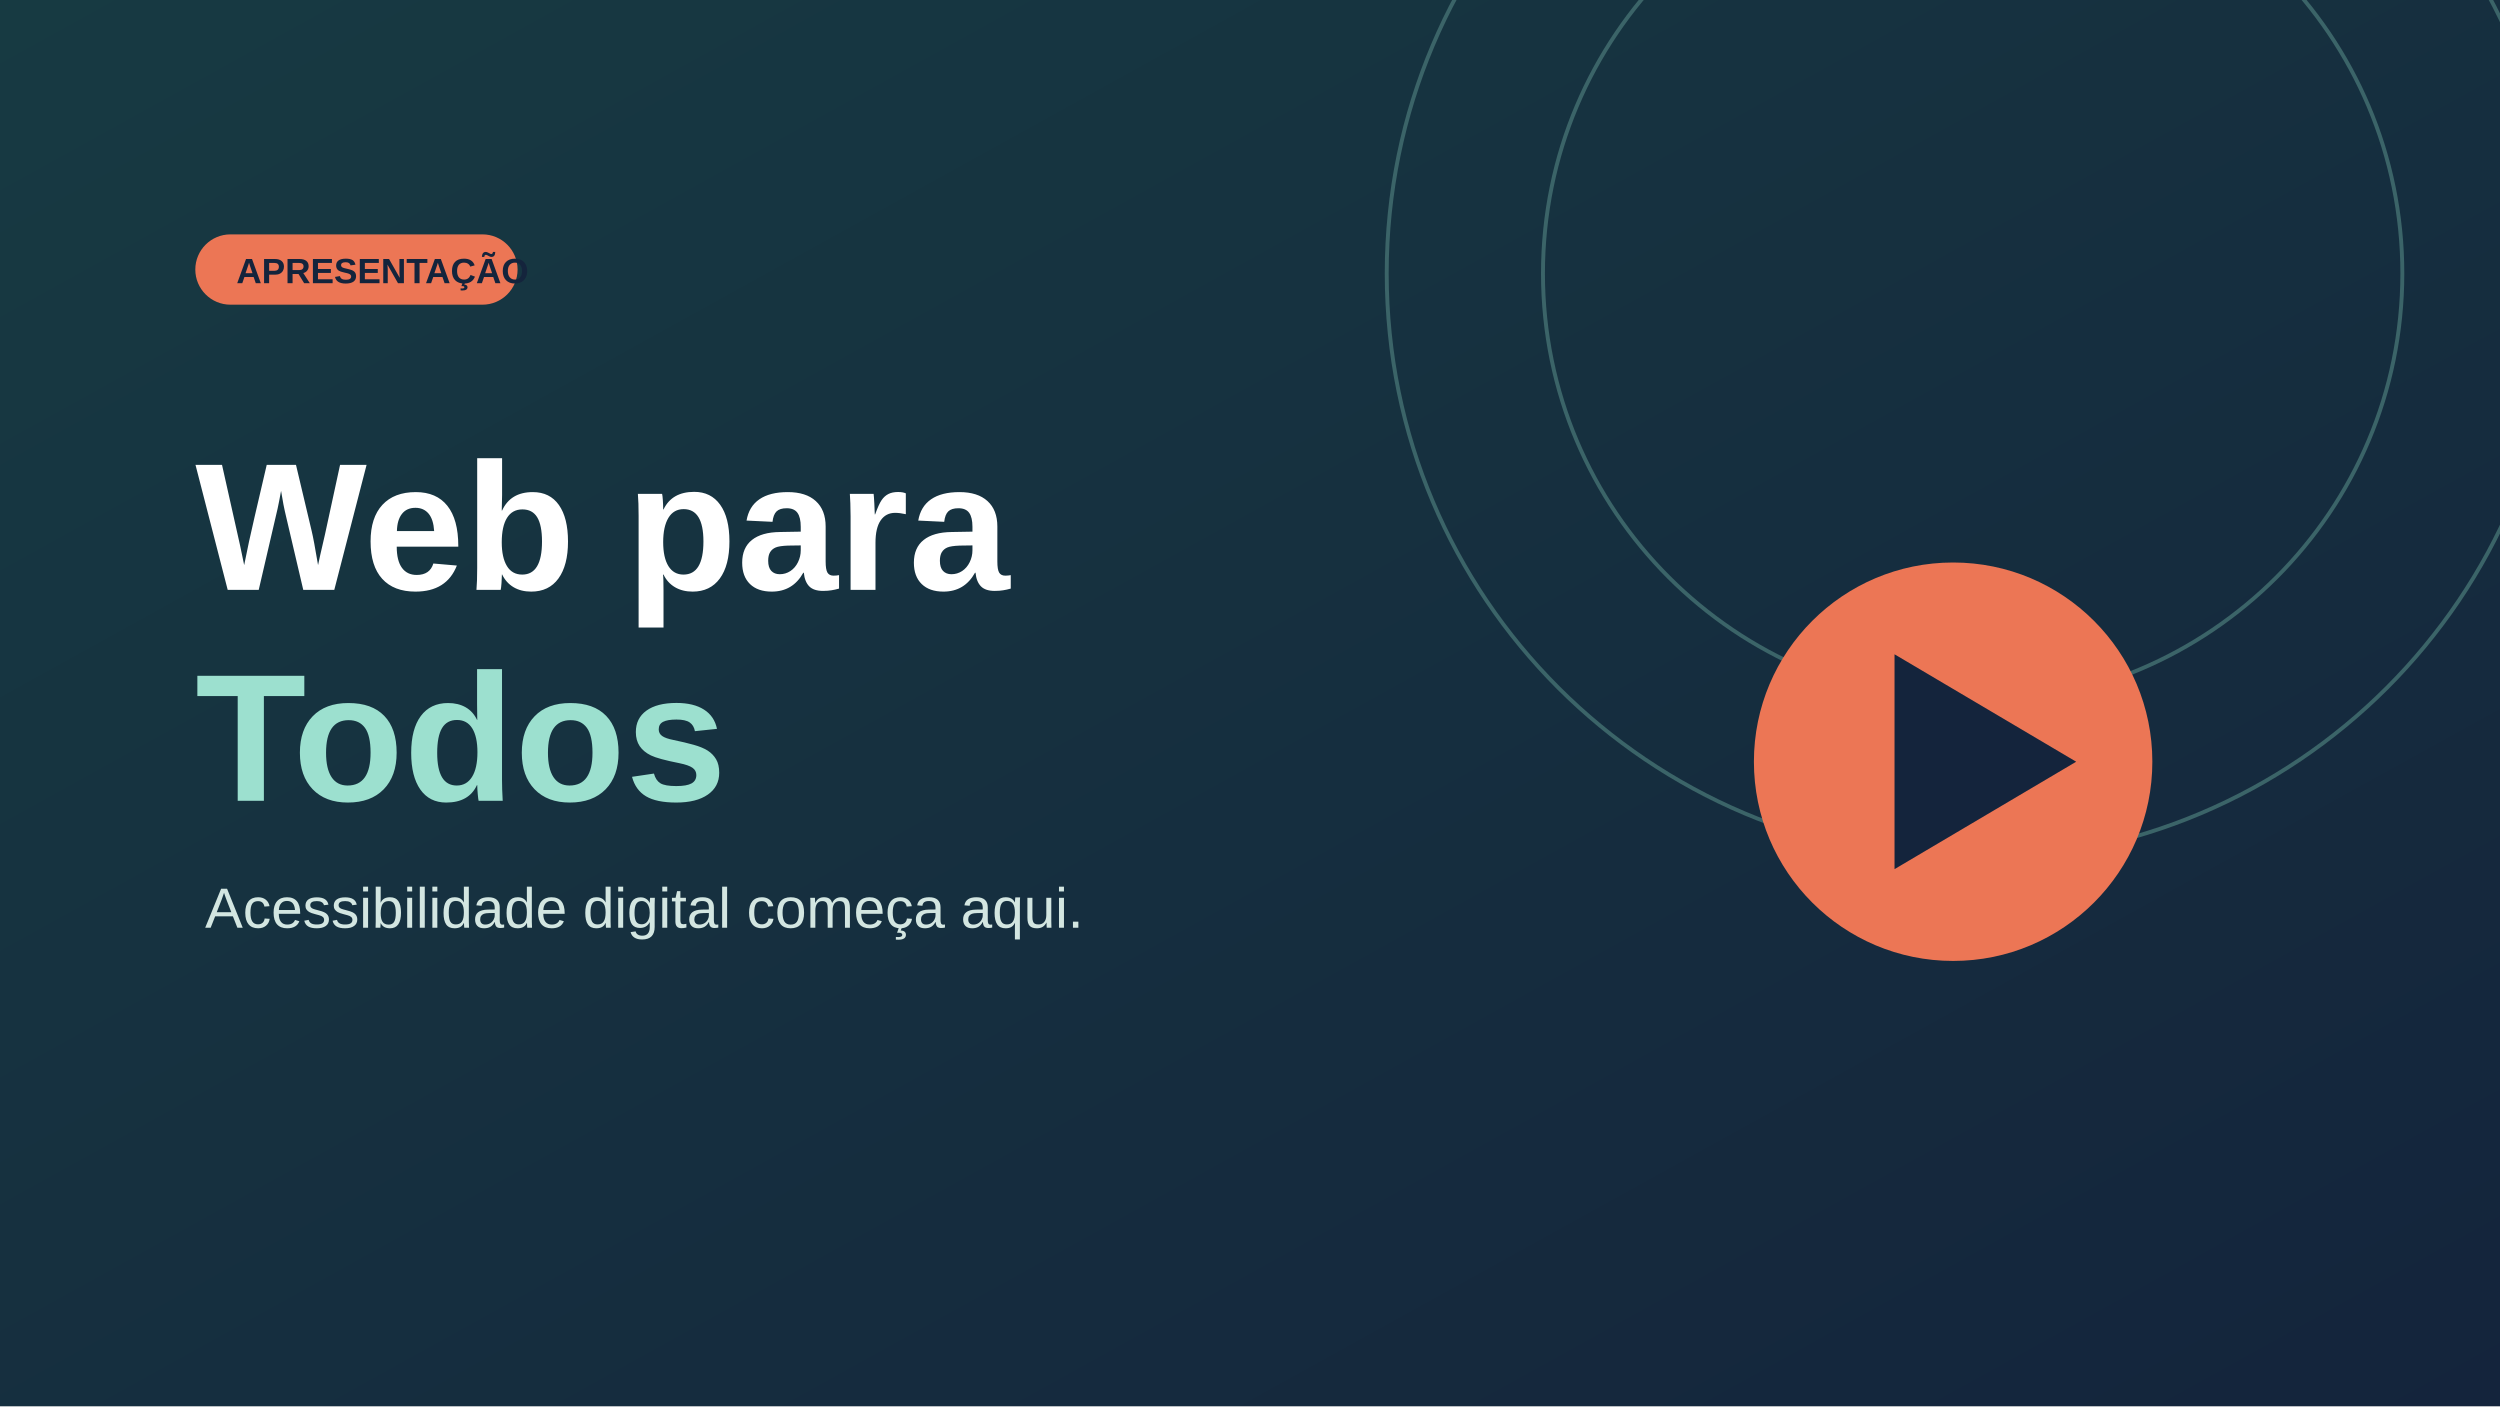
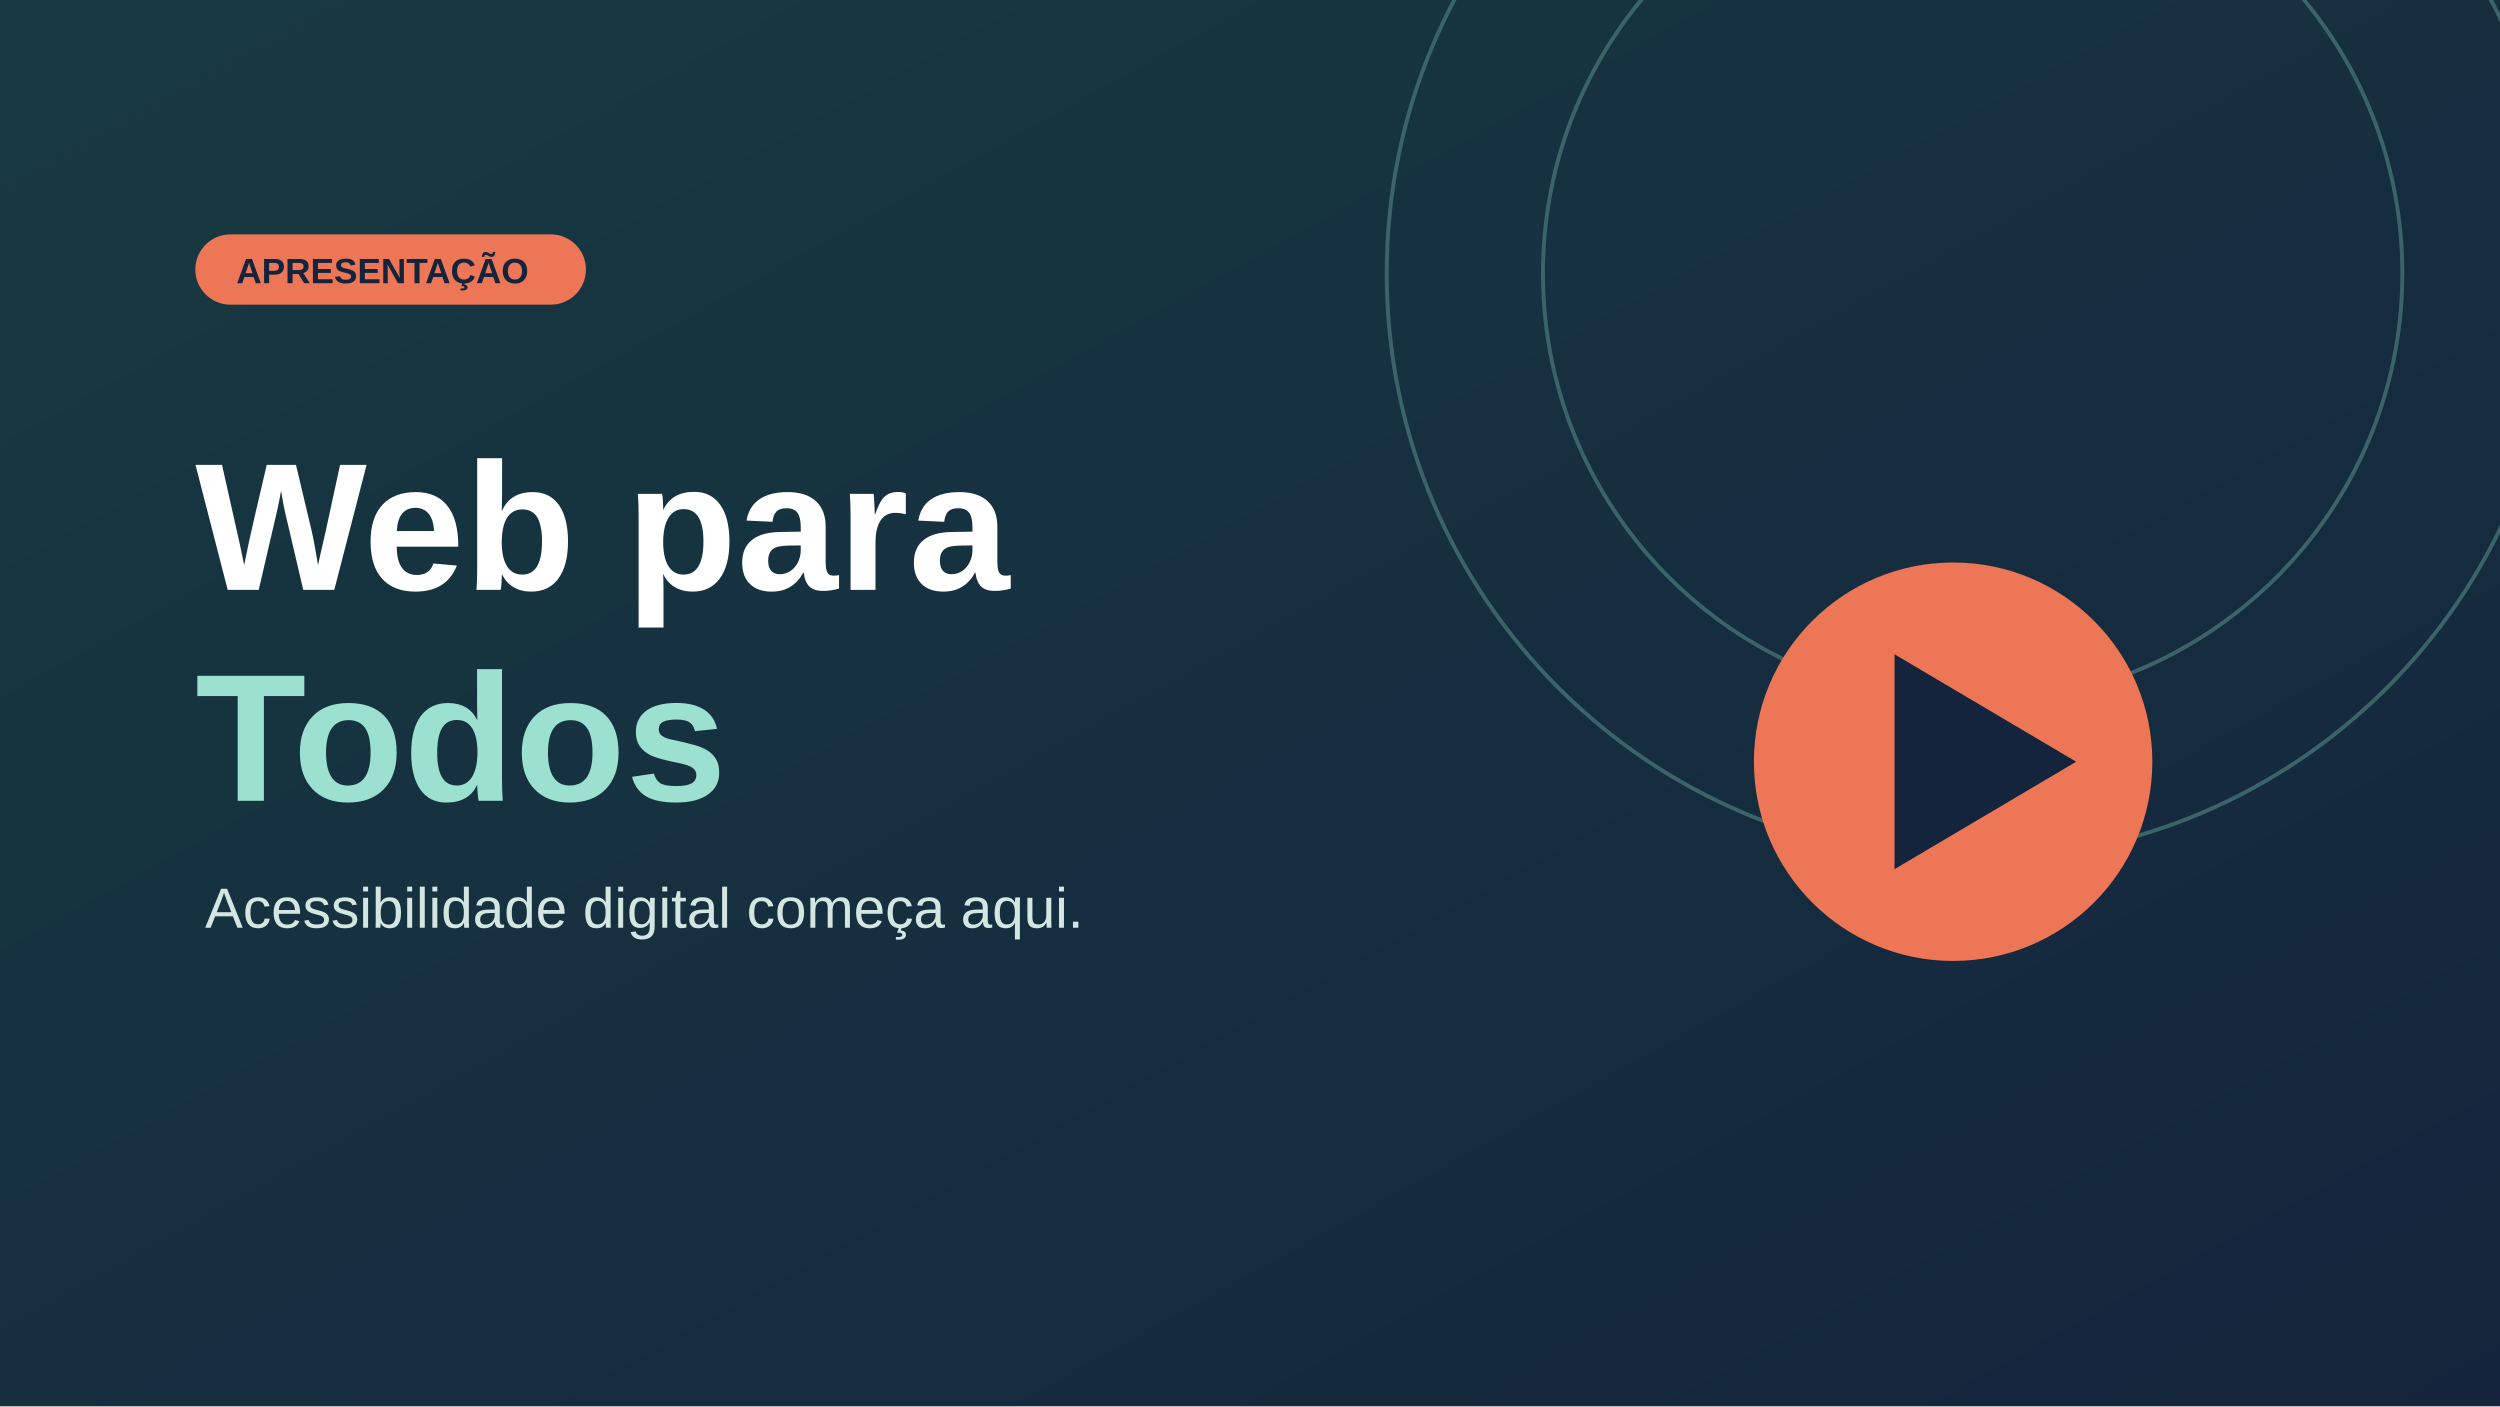
<svg xmlns="http://www.w3.org/2000/svg" viewBox="0 0 1280 720" role="img" aria-label="Capa do vídeo Web para Todos">
  <defs>
    <linearGradient id="g" x2="1" y2="1">
      <stop stop-color="#173a42" />
      <stop offset="1" stop-color="#14243c" />
    </linearGradient>
  </defs>
  <rect width="1280" height="720" fill="url(#g)" />
  <circle cx="1010" cy="140" r="300" fill="none" stroke="#3b6468" stroke-width="2" />
  <circle cx="1010" cy="140" r="220" fill="none" stroke="#3b6468" stroke-width="2" />
-   <rect x="100" y="120" width="165" height="36" rx="18" fill="#ec7655" />
+   <rect x="100" y="120" width="200" height="36" rx="18" fill="#ec7655" />
  <text x="121" y="145" fill="#14243c" font-family="Arial,sans-serif" font-size="18" font-weight="bold">APRESENTAÇÃO</text>
  <text x="100" y="302" fill="#fff" font-family="Arial,sans-serif" font-size="93" font-weight="bold">Web para</text>
  <text x="100" y="410" fill="#9ce0cf" font-family="Arial,sans-serif" font-size="93" font-weight="bold">Todos</text>
  <text x="105" y="475" fill="#d3e6e1" font-family="Arial,sans-serif" font-size="29">Acessibilidade digital começa aqui.</text>
  <circle cx="1000" cy="390" r="102" fill="#ec7655" />
  <path d="m970 335 93 55-93 55Z" fill="#14243c" />
</svg>
